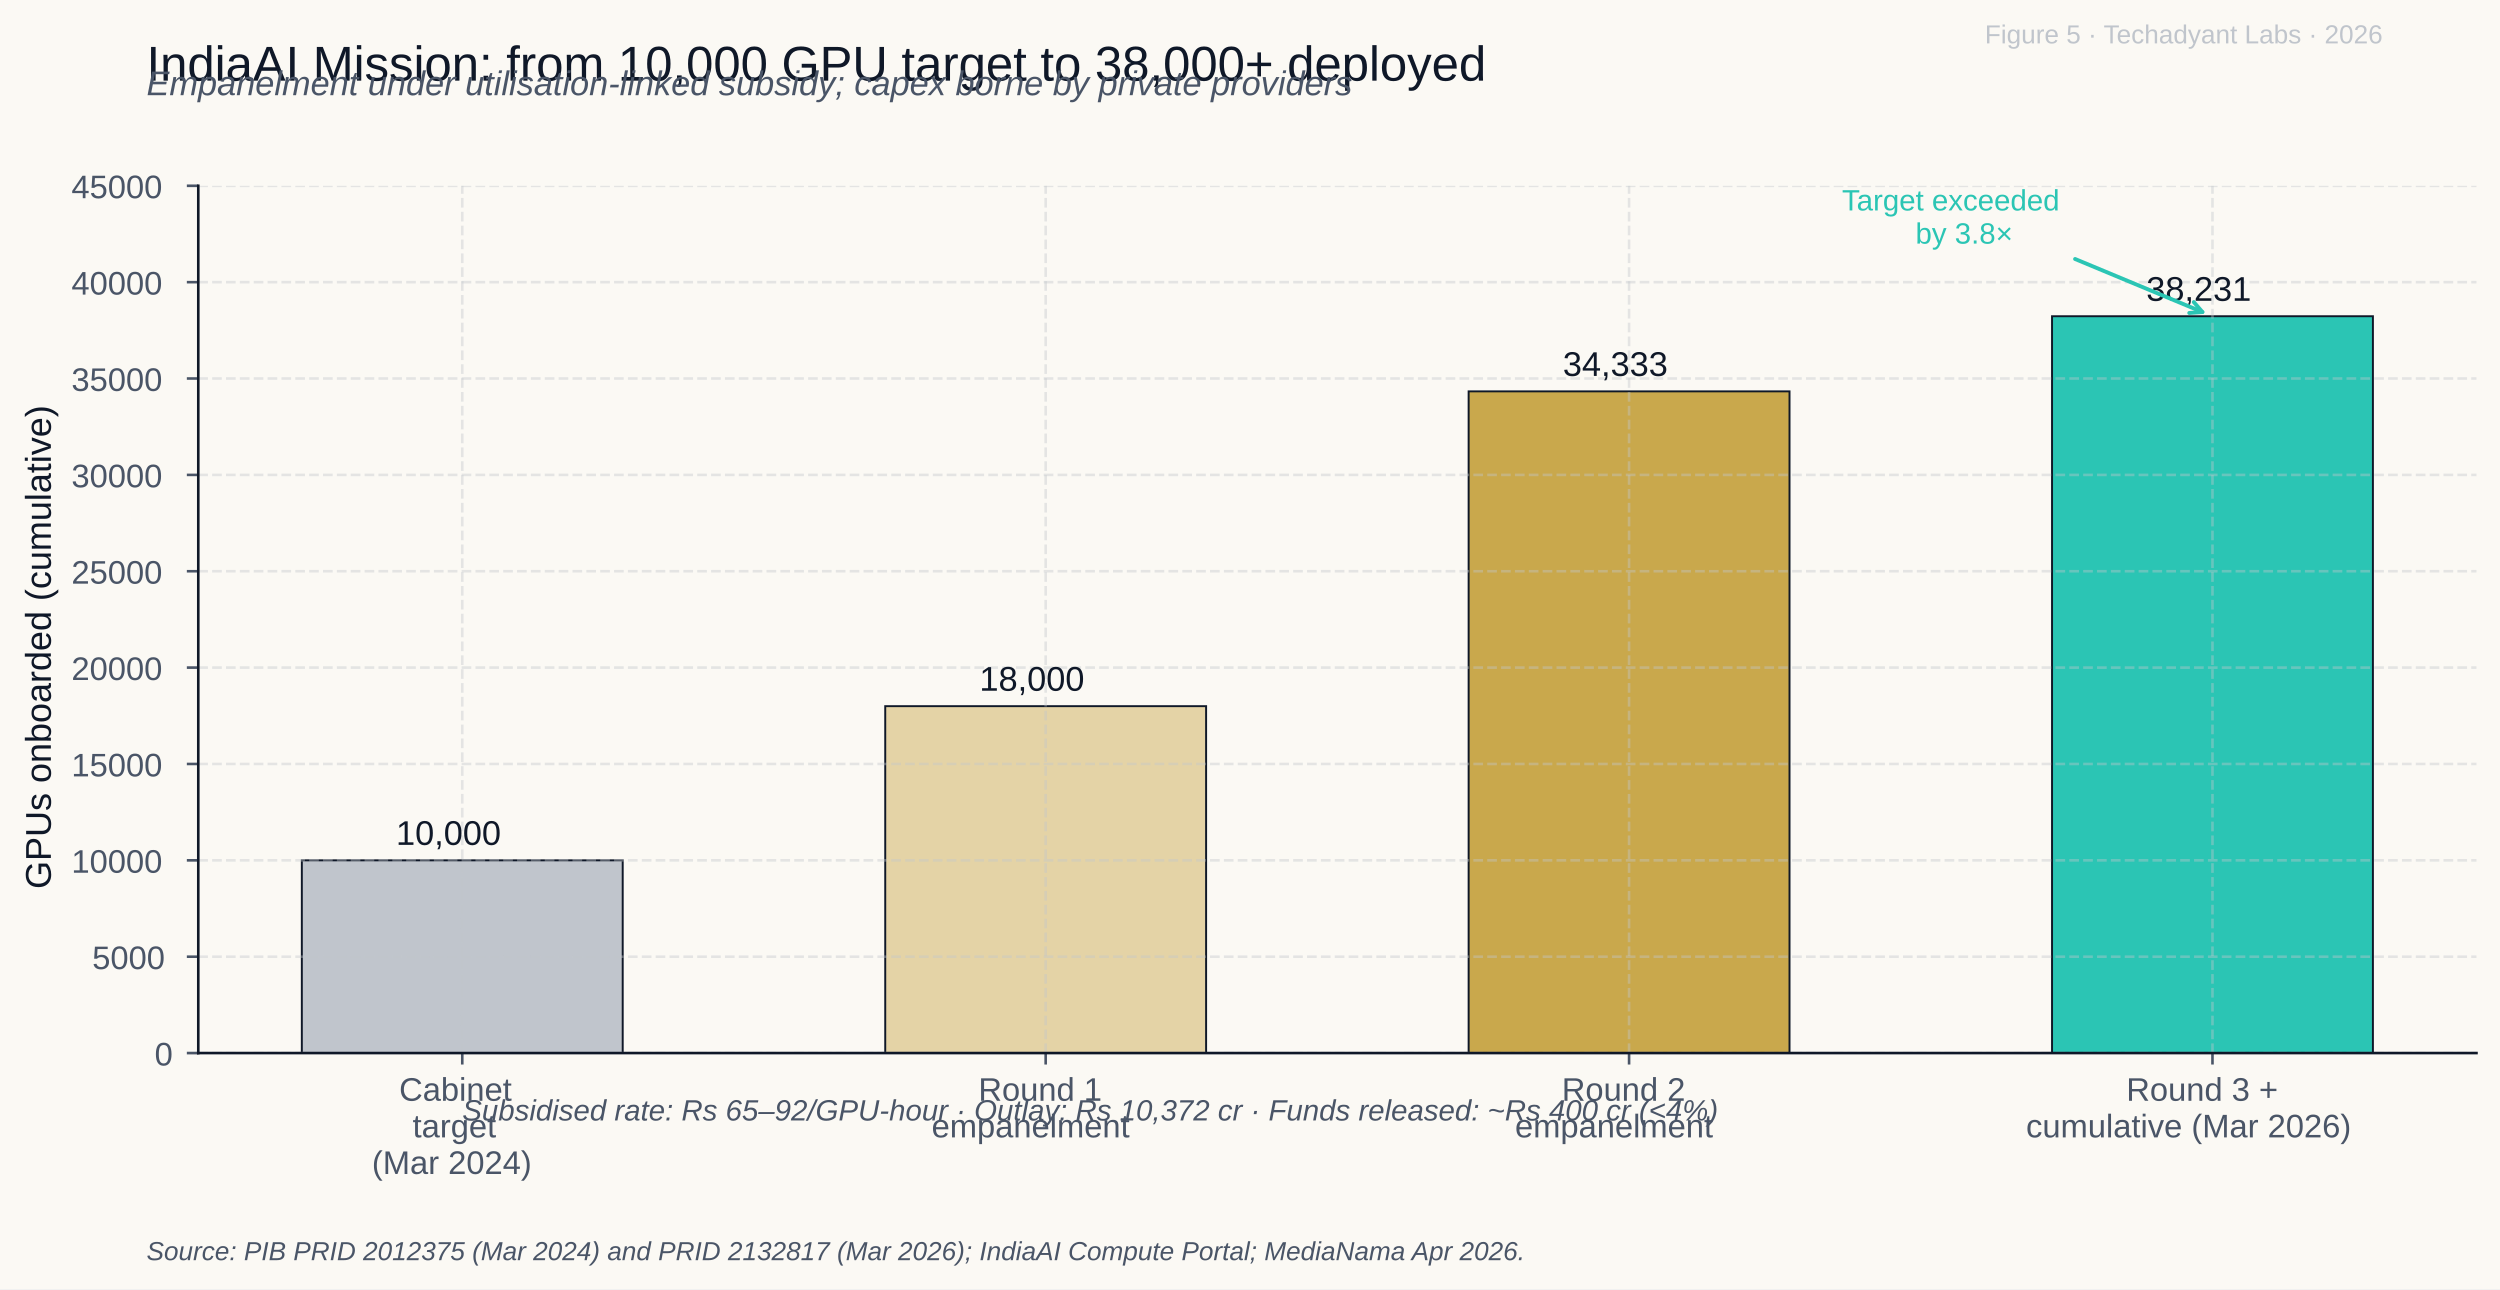
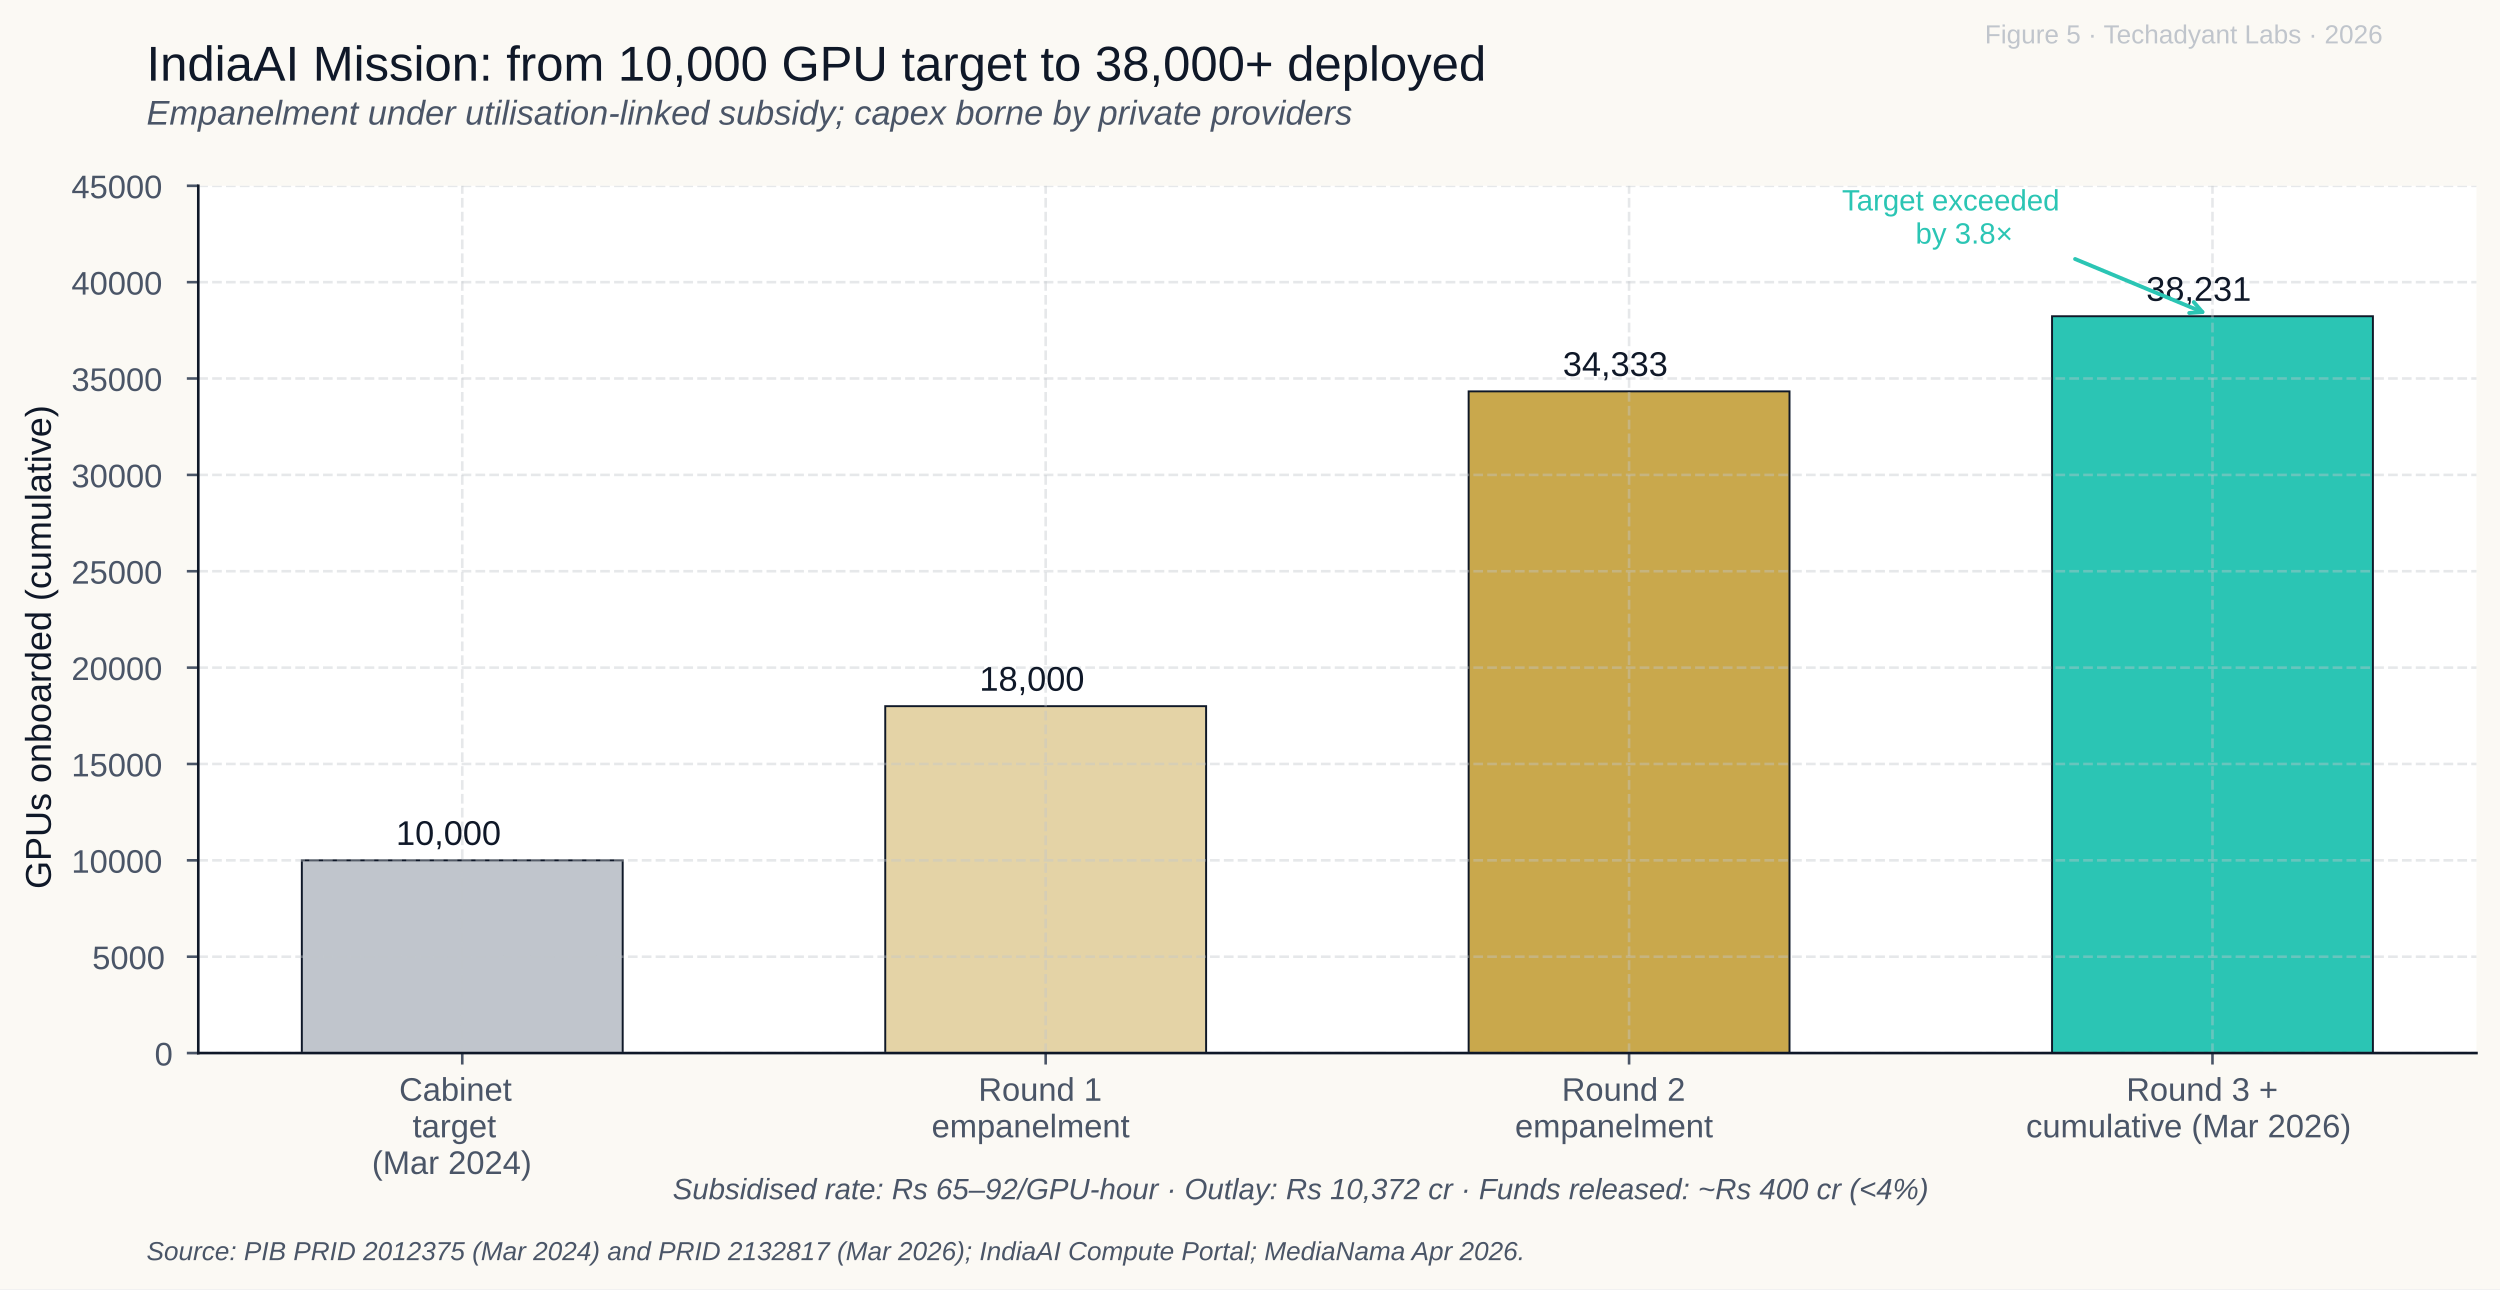
- <svg xmlns="http://www.w3.org/2000/svg" xmlns:xlink="http://www.w3.org/1999/xlink" width="764.818pt" height="394.382pt" viewBox="0 0 764.818 394.382" version="1.1">
+ <svg xmlns="http://www.w3.org/2000/svg" id="Layer_1" version="1.1" viewBox="0 0 764.82 394.38">
  <defs>
-     <style type="text/css">*{stroke-linejoin: round; stroke-linecap: butt}</style>
+     <style>
+       .st0 {
+         stroke-linecap: square;
+       }
+ 
+       .st0, .st1, .st2 {
+         stroke-width: .8px;
+       }
+ 
+       .st0, .st3, .st4, .st5, .st6 {
+         stroke: #0f1828;
+       }
+ 
+       .st0, .st7, .st8, .st2 {
+         fill: none;
+       }
+ 
+       .st9 {
+         clip-path: url(#clippath-6);
+       }
+ 
+       .st10 {
+         clip-path: url(#clippath-7);
+       }
+ 
+       .st11 {
+         clip-path: url(#clippath-17);
+       }
+ 
+       .st12 {
+         clip-path: url(#clippath-15);
+       }
+ 
+       .st13 {
+         clip-path: url(#clippath-4);
+       }
+ 
+       .st14, .st15, .st16, .st17, .st18, .st19, .st20, .st21, .st22 {
+         isolation: isolate;
+       }
+ 
+       .st14, .st15, .st17, .st18, .st19, .st22 {
+         font-family: ArialMT, Arial;
+       }
+ 
+       .st14, .st20 {
+         font-size: 9px;
+       }
+ 
+       .st14, .st5 {
+         fill: #2bc5b4;
+       }
+ 
+       .st23 {
+         clip-path: url(#clippath-9);
+       }
+ 
+       .st24 {
+         clip-path: url(#clippath-10);
+       }
+ 
+       .st15 {
+         font-size: 11px;
+       }
+ 
+       .st15, .st18, .st19 {
+         fill: #0f1828;
+       }
+ 
+       .st25 {
+         fill: #fbf9f4;
+       }
+ 
+       .st26 {
+         fill: #fff;
+       }
+ 
+       .st16, .st1, .st20, .st21, .st22 {
+         fill: #4a5567;
+       }
+ 
+       .st16, .st17 {
+         font-size: 8px;
+       }
+ 
+       .st16, .st20, .st21 {
+         font-family: Arial-ItalicMT, Arial;
+         font-style: italic;
+       }
+ 
+       .st1 {
+         stroke: #4a5567;
+       }
+ 
+       .st1, .st8, .st2 {
+         stroke-linejoin: round;
+       }
+ 
+       .st3, .st17 {
+         fill: #c0c5cc;
+       }
+ 
+       .st3, .st4, .st5, .st6 {
+         stroke-width: .6px;
+       }
+ 
+       .st27 {
+         clip-path: url(#clippath-11);
+       }
+ 
+       .st18, .st21 {
+         font-size: 10.5px;
+       }
+ 
+       .st4 {
+         fill: #e4d3a6;
+       }
+ 
+       .st28 {
+         clip-path: url(#clippath-1);
+       }
+ 
+       .st29 {
+         clip-path: url(#clippath-5);
+       }
+ 
+       .st30 {
+         clip-path: url(#clippath-8);
+       }
+ 
+       .st19 {
+         font-size: 15px;
+       }
+ 
+       .st31 {
+         clip-path: url(#clippath-3);
+       }
+ 
+       .st32 {
+         clip-path: url(#clippath-12);
+       }
+ 
+       .st33 {
+         clip-path: url(#clippath-14);
+       }
+ 
+       .st8 {
+         stroke: #2bc5b4;
+         stroke-linecap: round;
+         stroke-width: 1.2px;
+       }
+ 
+       .st2 {
+         stroke: #c0c5cc;
+         stroke-dasharray: 2.96 1.28;
+         stroke-opacity: .4;
+       }
+ 
+       .st34 {
+         clip-path: url(#clippath-16);
+       }
+ 
+       .st35 {
+         clip-path: url(#clippath-2);
+       }
+ 
+       .st36 {
+         clip-path: url(#clippath-13);
+       }
+ 
+       .st37 {
+         clip-path: url(#clippath);
+       }
+ 
+       .st22 {
+         font-size: 10px;
+       }
+ 
+       .st6 {
+         fill: #c9a84c;
+       }
+     </style>
+     <clipPath id="clippath">
+       <rect class="st7" x="60.66" y="56.84" width="696.96" height="265.32" />
+     </clipPath>
+     <clipPath id="clippath-1">
+       <rect class="st7" x="60.66" y="56.84" width="696.96" height="265.32" />
+     </clipPath>
+     <clipPath id="clippath-2">
+       <rect class="st7" x="60.66" y="56.84" width="696.96" height="265.32" />
+     </clipPath>
+     <clipPath id="clippath-3">
+       <rect class="st7" x="60.66" y="56.84" width="696.96" height="265.32" />
+     </clipPath>
+     <clipPath id="clippath-4">
+       <rect class="st7" x="60.66" y="56.84" width="696.96" height="265.32" />
+     </clipPath>
+     <clipPath id="clippath-5">
+       <rect class="st7" x="60.66" y="56.84" width="696.96" height="265.32" />
+     </clipPath>
+     <clipPath id="clippath-6">
+       <rect class="st7" x="60.66" y="56.84" width="696.96" height="265.32" />
+     </clipPath>
+     <clipPath id="clippath-7">
+       <rect class="st7" x="60.66" y="56.84" width="696.96" height="265.32" />
+     </clipPath>
+     <clipPath id="clippath-8">
+       <rect class="st7" x="60.66" y="56.84" width="696.96" height="265.32" />
+     </clipPath>
+     <clipPath id="clippath-9">
+       <rect class="st7" x="60.66" y="56.84" width="696.96" height="265.32" />
+     </clipPath>
+     <clipPath id="clippath-10">
+       <rect class="st7" x="60.66" y="56.84" width="696.96" height="265.32" />
+     </clipPath>
+     <clipPath id="clippath-11">
+       <rect class="st7" x="60.66" y="56.84" width="696.96" height="265.32" />
+     </clipPath>
+     <clipPath id="clippath-12">
+       <rect class="st7" x="60.66" y="56.84" width="696.96" height="265.32" />
+     </clipPath>
+     <clipPath id="clippath-13">
+       <rect class="st7" x="60.66" y="56.84" width="696.96" height="265.32" />
+     </clipPath>
+     <clipPath id="clippath-14">
+       <rect class="st7" x="60.66" y="56.84" width="696.96" height="265.32" />
+     </clipPath>
+     <clipPath id="clippath-15">
+       <rect class="st7" x="60.66" y="56.84" width="696.96" height="265.32" />
+     </clipPath>
+     <clipPath id="clippath-16">
+       <rect class="st7" x="60.66" y="56.84" width="696.96" height="265.32" />
+     </clipPath>
+     <clipPath id="clippath-17">
+       <rect class="st7" x="60.66" y="56.84" width="696.96" height="265.32" />
+     </clipPath>
  </defs>
-   <g id="figure_1">
-     <g id="patch_1">
-       <path d="M 0 394.382  L 764.818 394.382  L 764.818 0  L 0 0  z " style="fill: #fbf9f4" />
-     </g>
-     <g id="axes_1">
-       <g id="patch_2">
-         <path d="M 60.658 322.159  L 757.618 322.159  L 757.618 56.839  L 60.658 56.839  z " style="fill: #fbf9f4" />
-       </g>
-       <g id="patch_3">
-         <path d="M 92.338 322.159  L 190.502 322.159  L 190.502 263.199  L 92.338 263.199  z " clip-path="url(#p2f6dad4fc6)" style="fill: #c0c5cc; stroke: #0f1828; stroke-width: 0.6; stroke-linejoin: miter" />
-       </g>
-       <g id="patch_4">
-         <path d="M 270.817 322.159  L 368.981 322.159  L 368.981 216.031  L 270.817 216.031  z " clip-path="url(#p2f6dad4fc6)" style="fill: #e4d3a6; stroke: #0f1828; stroke-width: 0.6; stroke-linejoin: miter" />
-       </g>
-       <g id="patch_5">
-         <path d="M 449.296 322.159  L 547.46 322.159  L 547.46 119.731  L 449.296 119.731  z " clip-path="url(#p2f6dad4fc6)" style="fill: #c9a84c; stroke: #0f1828; stroke-width: 0.6; stroke-linejoin: miter" />
-       </g>
-       <g id="patch_6">
-         <path d="M 627.775 322.159  L 725.938 322.159  L 725.938 96.749  L 627.775 96.749  z " clip-path="url(#p2f6dad4fc6)" style="fill: #2bc5b4; stroke: #0f1828; stroke-width: 0.6; stroke-linejoin: miter" />
-       </g>
-       <g id="matplotlib.axis_1">
-         <g id="xtick_1">
-           <g id="line2d_1">
-             <path d="M 141.42 322.159  L 141.42 56.839  " clip-path="url(#p2f6dad4fc6)" style="fill: none; stroke-dasharray: 2.96,1.28; stroke-dashoffset: 0; stroke: #c0c5cc; stroke-opacity: 0.4; stroke-width: 0.8" />
-           </g>
-           <g id="line2d_2">
-             <defs>
-               <path id="mdd16a9efff" d="M 0 0  L 0 3.5  " style="stroke: #4a5567; stroke-width: 0.8" />
-             </defs>
-             <g>
-               <use xlink:href="#mdd16a9efff" x="141.42" y="322.159" style="fill: #4a5567; stroke: #4a5567; stroke-width: 0.8" />
-             </g>
-           </g>
-           <g id="text_1">
-             <text x="122.10" y="336.76" font-family="Arial, Helvetica, sans-serif" font-size="10.0" fill="#4a5567">Cabinet</text>
-             <text x="126.22" y="347.95" font-family="Arial, Helvetica, sans-serif" font-size="10.0" fill="#4a5567">target</text>
-             <text x="113.77" y="359.15" font-family="Arial, Helvetica, sans-serif" font-size="10.0" fill="#4a5567">(Mar 2024)</text>
-           </g>
-         </g>
-         <g id="xtick_2">
-           <g id="line2d_3">
-             <path d="M 319.899 322.159  L 319.899 56.839  " clip-path="url(#p2f6dad4fc6)" style="fill: none; stroke-dasharray: 2.96,1.28; stroke-dashoffset: 0; stroke: #c0c5cc; stroke-opacity: 0.4; stroke-width: 0.8" />
-           </g>
-           <g id="line2d_4">
-             <g>
-               <use xlink:href="#mdd16a9efff" x="319.899" y="322.159" style="fill: #4a5567; stroke: #4a5567; stroke-width: 0.8" />
-             </g>
-           </g>
-           <g id="text_2">
-             <text x="299.31" y="336.76" font-family="Arial, Helvetica, sans-serif" font-size="10.0" fill="#4a5567">Round 1</text>
-             <text x="285.00" y="347.95" font-family="Arial, Helvetica, sans-serif" font-size="10.0" fill="#4a5567">empanelment</text>
-           </g>
-         </g>
-         <g id="xtick_3">
-           <g id="line2d_5">
-             <path d="M 498.378 322.159  L 498.378 56.839  " clip-path="url(#p2f6dad4fc6)" style="fill: none; stroke-dasharray: 2.96,1.28; stroke-dashoffset: 0; stroke: #c0c5cc; stroke-opacity: 0.4; stroke-width: 0.8" />
-           </g>
-           <g id="line2d_6">
-             <g>
-               <use xlink:href="#mdd16a9efff" x="498.378" y="322.159" style="fill: #4a5567; stroke: #4a5567; stroke-width: 0.8" />
-             </g>
-           </g>
-           <g id="text_3">
-             <text x="477.79" y="336.76" font-family="Arial, Helvetica, sans-serif" font-size="10.0" fill="#4a5567">Round 2</text>
-             <text x="463.48" y="347.95" font-family="Arial, Helvetica, sans-serif" font-size="10.0" fill="#4a5567">empanelment</text>
-           </g>
-         </g>
-         <g id="xtick_4">
-           <g id="line2d_7">
-             <path d="M 676.857 322.159  L 676.857 56.839  " clip-path="url(#p2f6dad4fc6)" style="fill: none; stroke-dasharray: 2.96,1.28; stroke-dashoffset: 0; stroke: #c0c5cc; stroke-opacity: 0.4; stroke-width: 0.8" />
-           </g>
-           <g id="line2d_8">
-             <g>
-               <use xlink:href="#mdd16a9efff" x="676.857" y="322.159" style="fill: #4a5567; stroke: #4a5567; stroke-width: 0.8" />
-             </g>
-           </g>
-           <g id="text_4">
-             <text x="650.49" y="336.76" font-family="Arial, Helvetica, sans-serif" font-size="10.0" fill="#4a5567">Round 3 +</text>
-             <text x="619.82" y="347.95" font-family="Arial, Helvetica, sans-serif" font-size="10.0" fill="#4a5567">cumulative (Mar 2026)</text>
-           </g>
-         </g>
-       </g>
-       <g id="matplotlib.axis_2">
-         <g id="ytick_1">
-           <g id="line2d_9">
-             <path d="M 60.658 322.159  L 757.618 322.159  " clip-path="url(#p2f6dad4fc6)" style="fill: none; stroke-dasharray: 2.96,1.28; stroke-dashoffset: 0; stroke: #c0c5cc; stroke-opacity: 0.4; stroke-width: 0.8" />
-           </g>
-           <g id="line2d_10">
-             <defs>
-               <path id="m14ce4e83c9" d="M 0 0  L -3.5 0  " style="stroke: #4a5567; stroke-width: 0.8" />
-             </defs>
-             <g>
-               <use xlink:href="#m14ce4e83c9" x="60.658" y="322.159" style="fill: #4a5567; stroke: #4a5567; stroke-width: 0.8" />
-             </g>
-           </g>
-           <g id="text_5">
-             <text x="47.30" y="325.96" font-family="Arial, Helvetica, sans-serif" font-size="10.0" fill="#4a5567">0</text>
-           </g>
-         </g>
-         <g id="ytick_2">
-           <g id="line2d_11">
-             <path d="M 60.658 292.679  L 757.618 292.679  " clip-path="url(#p2f6dad4fc6)" style="fill: none; stroke-dasharray: 2.96,1.28; stroke-dashoffset: 0; stroke: #c0c5cc; stroke-opacity: 0.4; stroke-width: 0.8" />
-           </g>
-           <g id="line2d_12">
-             <g>
-               <use xlink:href="#m14ce4e83c9" x="60.658" y="292.679" style="fill: #4a5567; stroke: #4a5567; stroke-width: 0.8" />
-             </g>
-           </g>
-           <g id="text_6">
-             <text x="28.21" y="296.48" font-family="Arial, Helvetica, sans-serif" font-size="10.0" fill="#4a5567">5000</text>
-           </g>
-         </g>
-         <g id="ytick_3">
-           <g id="line2d_13">
-             <path d="M 60.658 263.199  L 757.618 263.199  " clip-path="url(#p2f6dad4fc6)" style="fill: none; stroke-dasharray: 2.96,1.28; stroke-dashoffset: 0; stroke: #c0c5cc; stroke-opacity: 0.4; stroke-width: 0.8" />
-           </g>
-           <g id="line2d_14">
-             <g>
-               <use xlink:href="#m14ce4e83c9" x="60.658" y="263.199" style="fill: #4a5567; stroke: #4a5567; stroke-width: 0.8" />
-             </g>
-           </g>
-           <g id="text_7">
-             <text x="21.85" y="267.00" font-family="Arial, Helvetica, sans-serif" font-size="10.0" fill="#4a5567">10000</text>
-           </g>
-         </g>
-         <g id="ytick_4">
-           <g id="line2d_15">
-             <path d="M 60.658 233.719  L 757.618 233.719  " clip-path="url(#p2f6dad4fc6)" style="fill: none; stroke-dasharray: 2.96,1.28; stroke-dashoffset: 0; stroke: #c0c5cc; stroke-opacity: 0.4; stroke-width: 0.8" />
-           </g>
-           <g id="line2d_16">
-             <g>
-               <use xlink:href="#m14ce4e83c9" x="60.658" y="233.719" style="fill: #4a5567; stroke: #4a5567; stroke-width: 0.8" />
-             </g>
-           </g>
-           <g id="text_8">
-             <text x="21.85" y="237.52" font-family="Arial, Helvetica, sans-serif" font-size="10.0" fill="#4a5567">15000</text>
-           </g>
-         </g>
-         <g id="ytick_5">
-           <g id="line2d_17">
-             <path d="M 60.658 204.239  L 757.618 204.239  " clip-path="url(#p2f6dad4fc6)" style="fill: none; stroke-dasharray: 2.96,1.28; stroke-dashoffset: 0; stroke: #c0c5cc; stroke-opacity: 0.4; stroke-width: 0.8" />
-           </g>
-           <g id="line2d_18">
-             <g>
-               <use xlink:href="#m14ce4e83c9" x="60.658" y="204.239" style="fill: #4a5567; stroke: #4a5567; stroke-width: 0.8" />
-             </g>
-           </g>
-           <g id="text_9">
-             <text x="21.85" y="208.04" font-family="Arial, Helvetica, sans-serif" font-size="10.0" fill="#4a5567">20000</text>
-           </g>
-         </g>
-         <g id="ytick_6">
-           <g id="line2d_19">
-             <path d="M 60.658 174.759  L 757.618 174.759  " clip-path="url(#p2f6dad4fc6)" style="fill: none; stroke-dasharray: 2.96,1.28; stroke-dashoffset: 0; stroke: #c0c5cc; stroke-opacity: 0.4; stroke-width: 0.8" />
-           </g>
-           <g id="line2d_20">
-             <g>
-               <use xlink:href="#m14ce4e83c9" x="60.658" y="174.759" style="fill: #4a5567; stroke: #4a5567; stroke-width: 0.8" />
-             </g>
-           </g>
-           <g id="text_10">
-             <text x="21.85" y="178.56" font-family="Arial, Helvetica, sans-serif" font-size="10.0" fill="#4a5567">25000</text>
-           </g>
-         </g>
-         <g id="ytick_7">
-           <g id="line2d_21">
-             <path d="M 60.658 145.279  L 757.618 145.279  " clip-path="url(#p2f6dad4fc6)" style="fill: none; stroke-dasharray: 2.96,1.28; stroke-dashoffset: 0; stroke: #c0c5cc; stroke-opacity: 0.4; stroke-width: 0.8" />
-           </g>
-           <g id="line2d_22">
-             <g>
-               <use xlink:href="#m14ce4e83c9" x="60.658" y="145.279" style="fill: #4a5567; stroke: #4a5567; stroke-width: 0.8" />
-             </g>
-           </g>
-           <g id="text_11">
-             <text x="21.85" y="149.08" font-family="Arial, Helvetica, sans-serif" font-size="10.0" fill="#4a5567">30000</text>
-           </g>
-         </g>
-         <g id="ytick_8">
-           <g id="line2d_23">
-             <path d="M 60.658 115.799  L 757.618 115.799  " clip-path="url(#p2f6dad4fc6)" style="fill: none; stroke-dasharray: 2.96,1.28; stroke-dashoffset: 0; stroke: #c0c5cc; stroke-opacity: 0.4; stroke-width: 0.8" />
-           </g>
-           <g id="line2d_24">
-             <g>
-               <use xlink:href="#m14ce4e83c9" x="60.658" y="115.799" style="fill: #4a5567; stroke: #4a5567; stroke-width: 0.8" />
-             </g>
-           </g>
-           <g id="text_12">
-             <text x="21.85" y="119.60" font-family="Arial, Helvetica, sans-serif" font-size="10.0" fill="#4a5567">35000</text>
-           </g>
-         </g>
-         <g id="ytick_9">
-           <g id="line2d_25">
-             <path d="M 60.658 86.319  L 757.618 86.319  " clip-path="url(#p2f6dad4fc6)" style="fill: none; stroke-dasharray: 2.96,1.28; stroke-dashoffset: 0; stroke: #c0c5cc; stroke-opacity: 0.4; stroke-width: 0.8" />
-           </g>
-           <g id="line2d_26">
-             <g>
-               <use xlink:href="#m14ce4e83c9" x="60.658" y="86.319" style="fill: #4a5567; stroke: #4a5567; stroke-width: 0.8" />
-             </g>
-           </g>
-           <g id="text_13">
-             <text x="21.85" y="90.12" font-family="Arial, Helvetica, sans-serif" font-size="10.0" fill="#4a5567">40000</text>
-           </g>
-         </g>
-         <g id="ytick_10">
-           <g id="line2d_27">
-             <path d="M 60.658 56.839  L 757.618 56.839  " clip-path="url(#p2f6dad4fc6)" style="fill: none; stroke-dasharray: 2.96,1.28; stroke-dashoffset: 0; stroke: #c0c5cc; stroke-opacity: 0.4; stroke-width: 0.8" />
-           </g>
-           <g id="line2d_28">
-             <g>
-               <use xlink:href="#m14ce4e83c9" x="60.658" y="56.839" style="fill: #4a5567; stroke: #4a5567; stroke-width: 0.8" />
-             </g>
-           </g>
-           <g id="text_14">
-             <text x="21.85" y="60.64" font-family="Arial, Helvetica, sans-serif" font-size="10.0" fill="#4a5567">45000</text>
-           </g>
-         </g>
-         <g id="text_15">
-           <text x="15.56" y="271.94" transform="rotate(-90.0 15.56 271.94)" font-family="Arial, Helvetica, sans-serif" font-size="11.0" fill="#0f1828">GPUs onboarded (cumulative)</text>
-         </g>
-       </g>
-       <g id="patch_7">
-         <path d="M 60.658 322.159  L 60.658 56.839  " style="fill: none; stroke: #0f1828; stroke-width: 0.8; stroke-linejoin: miter; stroke-linecap: square" />
-       </g>
-       <g id="patch_8">
-         <path d="M 60.658 322.159  L 757.618 322.159  " style="fill: none; stroke: #0f1828; stroke-width: 0.8; stroke-linejoin: miter; stroke-linecap: square" />
-       </g>
-       <g id="text_16">
-         <text x="121.16" y="258.48" font-family="Arial, Helvetica, sans-serif" font-size="10.5" fill="#0f1828">10,000</text>
-       </g>
-       <g id="text_17">
-         <text x="299.64" y="211.31" font-family="Arial, Helvetica, sans-serif" font-size="10.5" fill="#0f1828">18,000</text>
-       </g>
-       <g id="text_18">
-         <text x="478.12" y="115.01" font-family="Arial, Helvetica, sans-serif" font-size="10.5" fill="#0f1828">34,333</text>
-       </g>
-       <g id="text_19">
-         <text x="656.60" y="92.03" font-family="Arial, Helvetica, sans-serif" font-size="10.5" fill="#0f1828">38,231</text>
-       </g>
-       <g id="patch_9">
-         <path d="M 634.827 79.238  Q 654.92 87.609 673.774 95.464  " style="fill: none; stroke: #2bc5b4; stroke-width: 1.2; stroke-linecap: round" />
-         <path d="M 671.143 92.418  L 673.774 95.464  L 669.758 95.741  " style="fill: none; stroke: #2bc5b4; stroke-width: 1.2; stroke-linecap: round" />
-       </g>
-       <g id="text_20">
-         <text x="563.51" y="64.38" font-family="Arial, Helvetica, sans-serif" font-size="9.0" fill="#2bc5b4">Target exceeded</text>
-         <text x="586.00" y="74.53" font-family="Arial, Helvetica, sans-serif" font-size="9.0" fill="#2bc5b4">by 3.8×</text>
-       </g>
-       <g id="text_21">
-         <text x="141.42" y="342.79" font-family="Arial, Helvetica, sans-serif" font-size="9.0" font-style="italic" fill="#4a5567">Subsidised rate: Rs 65–92/GPU-hour · Outlay: Rs 10,372 cr · Funds released: ~Rs 400 cr (&lt;4%)</text>
-       </g>
-     </g>
-     <g id="text_22">
-       <text x="44.82" y="24.68" font-family="Arial, Helvetica, sans-serif" font-size="15.0" fill="#0f1828">IndiaAI Mission: from 10,000 GPU target to 38,000+ deployed</text>
-     </g>
-     <g id="text_23">
-       <text x="44.82" y="29.12" font-family="Arial, Helvetica, sans-serif" font-size="10.5" font-style="italic" fill="#4a5567">Empanelment under utilisation-linked subsidy; capex borne by private providers</text>
-     </g>
-     <g id="text_24">
-       <text x="607.22" y="13.28" font-family="Arial, Helvetica, sans-serif" font-size="8.0" fill="#c0c5cc">Figure 5 · Techadyant Labs · 2026</text>
-     </g>
-     <g id="text_25">
-       <text x="44.82" y="385.52" font-family="Arial, Helvetica, sans-serif" font-size="8.0" font-style="italic" fill="#4a5567">Source: PIB PRID 2012375 (Mar 2024) and PRID 2132817 (Mar 2026); IndiaAI Compute Portal; MediaNama Apr 2026.</text>
-     </g>
-   </g>
-   <defs>
-     <clipPath id="p2f6dad4fc6">
-       <rect x="60.658" y="56.839" width="696.96" height="265.32" />
-     </clipPath>
-   </defs>
+   <path class="st25" d="M0,394.38h764.82V0H0v394.38Z" />
+   <path class="st26" d="M60.66,322.16h696.96V56.84H60.66v265.32Z" />
+   <g class="st37">
+     <path class="st3" d="M92.34,322.16h98.16v-58.96h-98.16v58.96Z" />
+   </g>
+   <g class="st28">
+     <path class="st4" d="M270.82,322.16h98.16v-106.13h-98.16v106.13Z" />
+   </g>
+   <g class="st35">
+     <path class="st6" d="M449.3,322.16h98.16V119.73h-98.16v202.43Z" />
+   </g>
+   <g class="st31">
+     <path class="st5" d="M627.78,322.16h98.16V96.75h-98.16v225.41Z" />
+   </g>
+   <g class="st13">
+     <path class="st2" d="M141.42,322.16V56.84" />
+   </g>
+   <path id="mdd16a9efff" class="st1" d="M141.42,322.16v3.5" />
+   <text class="st22" transform="translate(122.1 336.76)">
+     <tspan x="0" y="0">Cabinet</tspan>
+   </text>
+   <text class="st22" transform="translate(126.22 347.95)">
+     <tspan x="0" y="0">target</tspan>
+   </text>
+   <text class="st22" transform="translate(113.77 359.15)">
+     <tspan x="0" y="0">(Mar 2024)</tspan>
+   </text>
+   <g class="st29">
+     <path class="st2" d="M319.9,322.16V56.84" />
+   </g>
+   <path id="mdd16a9efff1" data-name="mdd16a9efff" class="st1" d="M319.9,322.16v3.5" />
+   <text class="st22" transform="translate(299.31 336.76)">
+     <tspan x="0" y="0">Round 1</tspan>
+   </text>
+   <text class="st22" transform="translate(285 347.95)">
+     <tspan x="0" y="0">empanelment</tspan>
+   </text>
+   <g class="st9">
+     <path class="st2" d="M498.38,322.16V56.84" />
+   </g>
+   <path id="mdd16a9efff2" data-name="mdd16a9efff" class="st1" d="M498.38,322.16v3.5" />
+   <text class="st22" transform="translate(477.79 336.76)">
+     <tspan x="0" y="0">Round 2</tspan>
+   </text>
+   <text class="st22" transform="translate(463.48 347.95)">
+     <tspan x="0" y="0">empanelment</tspan>
+   </text>
+   <g class="st10">
+     <path class="st2" d="M676.86,322.16V56.84" />
+   </g>
+   <path id="mdd16a9efff3" data-name="mdd16a9efff" class="st1" d="M676.86,322.16v3.5" />
+   <text class="st22" transform="translate(650.49 336.76)">
+     <tspan x="0" y="0">Round 3 +</tspan>
+   </text>
+   <text class="st22" transform="translate(619.82 347.95)">
+     <tspan x="0" y="0">cumulative (Mar 2026)</tspan>
+   </text>
+   <g class="st30">
+     <path class="st2" d="M60.66,322.16h696.96" />
+   </g>
+   <path id="m14ce4e83c9" class="st1" d="M60.66,322.16h-3.5" />
+   <text class="st22" transform="translate(47.3 325.96)">
+     <tspan x="0" y="0">0</tspan>
+   </text>
+   <g class="st23">
+     <path class="st2" d="M60.66,292.68h696.96" />
+   </g>
+   <path id="m14ce4e83c91" data-name="m14ce4e83c9" class="st1" d="M60.66,292.68h-3.5" />
+   <text class="st22" transform="translate(28.21 296.48)">
+     <tspan x="0" y="0">5000</tspan>
+   </text>
+   <g class="st24">
+     <path class="st2" d="M60.66,263.2h696.96" />
+   </g>
+   <path id="m14ce4e83c92" data-name="m14ce4e83c9" class="st1" d="M60.66,263.2h-3.5" />
+   <text class="st22" transform="translate(21.85 267)">
+     <tspan x="0" y="0">10000</tspan>
+   </text>
+   <g class="st27">
+     <path class="st2" d="M60.66,233.72h696.96" />
+   </g>
+   <path id="m14ce4e83c93" data-name="m14ce4e83c9" class="st1" d="M60.66,233.72h-3.5" />
+   <text class="st22" transform="translate(21.85 237.52)">
+     <tspan x="0" y="0">15000</tspan>
+   </text>
+   <g class="st32">
+     <path class="st2" d="M60.66,204.24h696.96" />
+   </g>
+   <path id="m14ce4e83c94" data-name="m14ce4e83c9" class="st1" d="M60.66,204.24h-3.5" />
+   <text class="st22" transform="translate(21.85 208.04)">
+     <tspan x="0" y="0">20000</tspan>
+   </text>
+   <g class="st36">
+     <path class="st2" d="M60.66,174.76h696.96" />
+   </g>
+   <path id="m14ce4e83c95" data-name="m14ce4e83c9" class="st1" d="M60.66,174.76h-3.5" />
+   <text class="st22" transform="translate(21.85 178.56)">
+     <tspan x="0" y="0">25000</tspan>
+   </text>
+   <g class="st33">
+     <path class="st2" d="M60.66,145.28h696.96" />
+   </g>
+   <path id="m14ce4e83c96" data-name="m14ce4e83c9" class="st1" d="M60.66,145.28h-3.5" />
+   <text class="st22" transform="translate(21.85 149.08)">
+     <tspan x="0" y="0">30000</tspan>
+   </text>
+   <g class="st12">
+     <path class="st2" d="M60.66,115.8h696.96" />
+   </g>
+   <path id="m14ce4e83c97" data-name="m14ce4e83c9" class="st1" d="M60.66,115.8h-3.5" />
+   <text class="st22" transform="translate(21.85 119.6)">
+     <tspan x="0" y="0">35000</tspan>
+   </text>
+   <g class="st34">
+     <path class="st2" d="M60.66,86.32h696.96" />
+   </g>
+   <path id="m14ce4e83c98" data-name="m14ce4e83c9" class="st1" d="M60.66,86.32h-3.5" />
+   <text class="st22" transform="translate(21.85 90.12)">
+     <tspan x="0" y="0">40000</tspan>
+   </text>
+   <g class="st11">
+     <path class="st2" d="M60.66,56.84h696.96" />
+   </g>
+   <path id="m14ce4e83c99" data-name="m14ce4e83c9" class="st1" d="M60.66,56.84h-3.5" />
+   <text class="st22" transform="translate(21.85 60.64)">
+     <tspan x="0" y="0">45000</tspan>
+   </text>
+   <text class="st15" transform="translate(15.56 271.94) rotate(-90)">
+     <tspan x="0" y="0">GPUs onboarded (cumulative)</tspan>
+   </text>
+   <path class="st0" d="M60.66,322.16V56.84" />
+   <path class="st0" d="M60.66,322.16h696.96" />
+   <text class="st18" transform="translate(121.16 258.48)">
+     <tspan x="0" y="0">10,000</tspan>
+   </text>
+   <text class="st18" transform="translate(299.64 211.31)">
+     <tspan x="0" y="0">18,000</tspan>
+   </text>
+   <text class="st18" transform="translate(478.12 115.01)">
+     <tspan x="0" y="0">34,333</tspan>
+   </text>
+   <text class="st18" transform="translate(656.6 92.03)">
+     <tspan x="0" y="0">38,231</tspan>
+   </text>
+   <path class="st8" d="M634.83,79.24c13.4,5.58,26.38,10.99,38.95,16.23" />
+   <path class="st8" d="M671.14,92.42l2.63,3.05-4.02.28" />
+   <text class="st14" transform="translate(563.51 64.38)">
+     <tspan x="0" y="0">Target exceeded</tspan>
+   </text>
+   <text class="st14" transform="translate(586 74.53)">
+     <tspan x="0" y="0">by 3.8×</tspan>
+   </text>
+   <text class="st20" transform="translate(205.79 366.87)">
+     <tspan x="0" y="0">Subsidised rate: Rs 65–92/GPU-hour · Outlay: Rs 10,372 cr · Funds released: ~Rs 400 cr (&lt;4%)</tspan>
+   </text>
+   <text class="st19" transform="translate(44.82 24.68)">
+     <tspan x="0" y="0">IndiaAI Mission: from 10,000 GPU target to 38,000+ deployed</tspan>
+   </text>
+   <text class="st21" transform="translate(44.82 38.12)">
+     <tspan x="0" y="0">Empanelment under utilisation-linked subsidy; capex borne by private providers</tspan>
+   </text>
+   <text class="st17" transform="translate(607.22 13.28)">
+     <tspan x="0" y="0">Figure 5 · Techadyant Labs · 2026</tspan>
+   </text>
+   <text class="st16" transform="translate(44.82 385.52)">
+     <tspan x="0" y="0">Source: PIB PRID 2012375 (Mar 2024) and PRID 2132817 (Mar 2026); IndiaAI Compute Portal; MediaNama Apr 2026.</tspan>
+   </text>
</svg>
